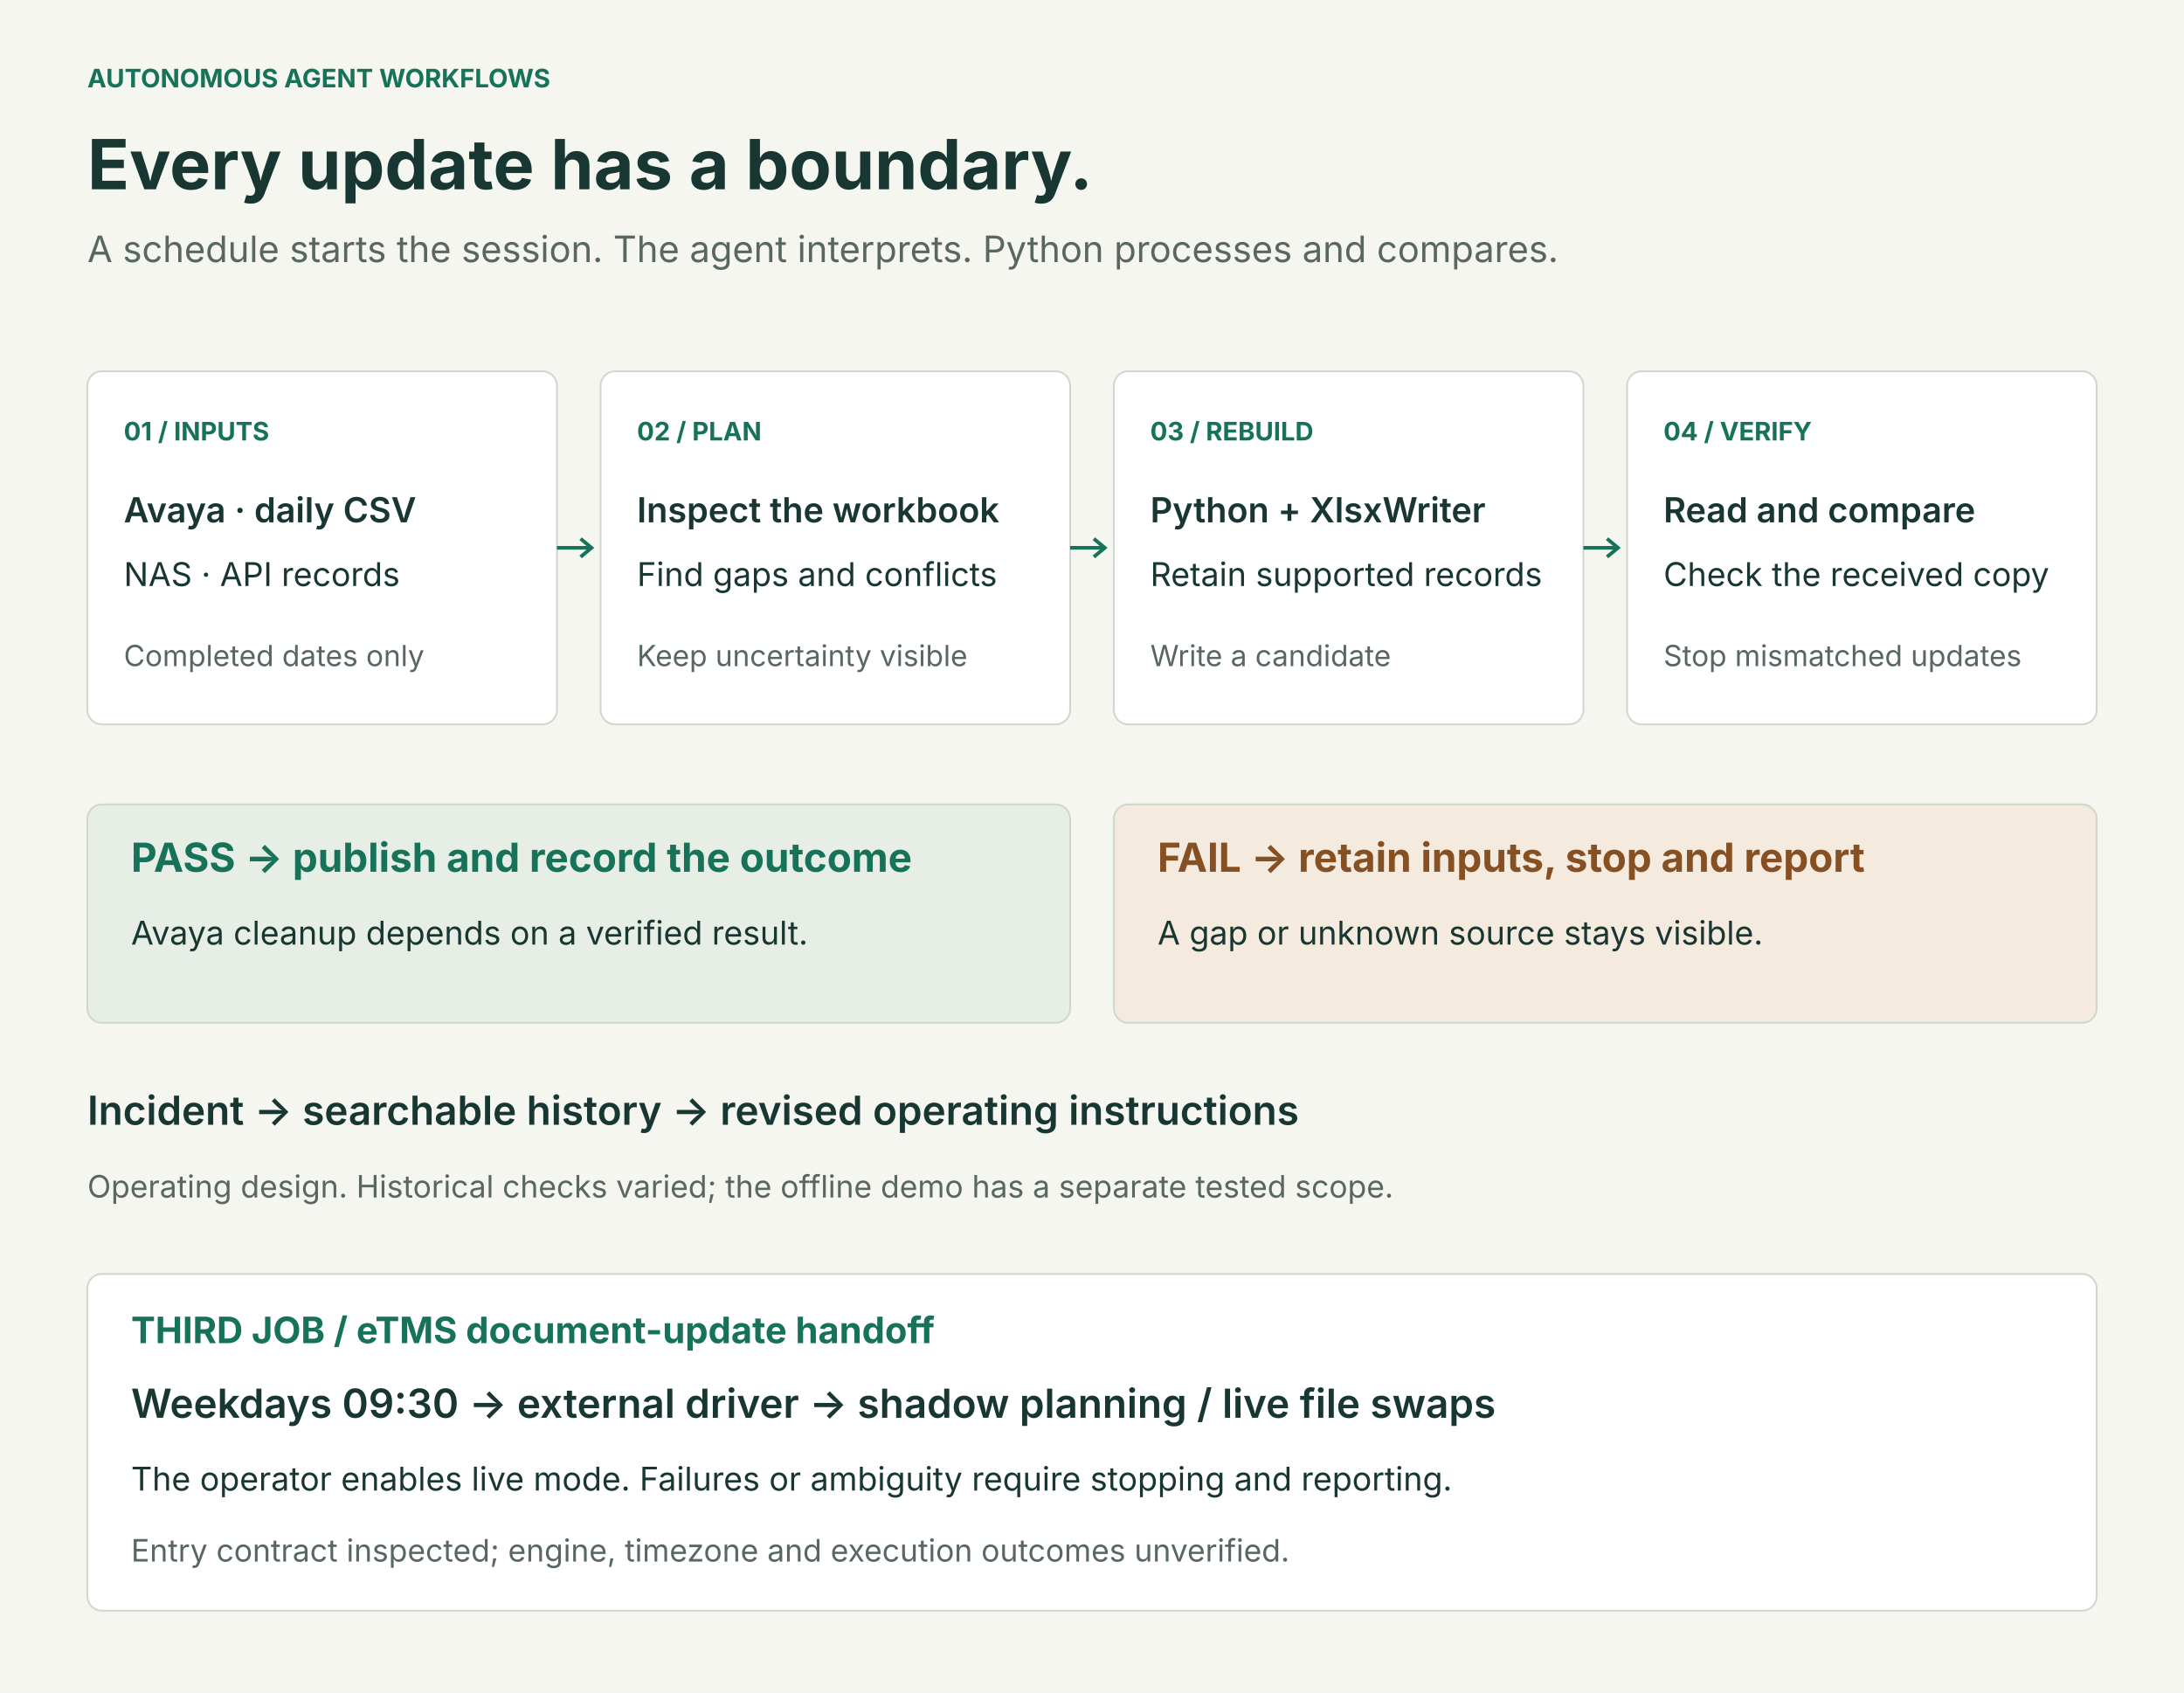
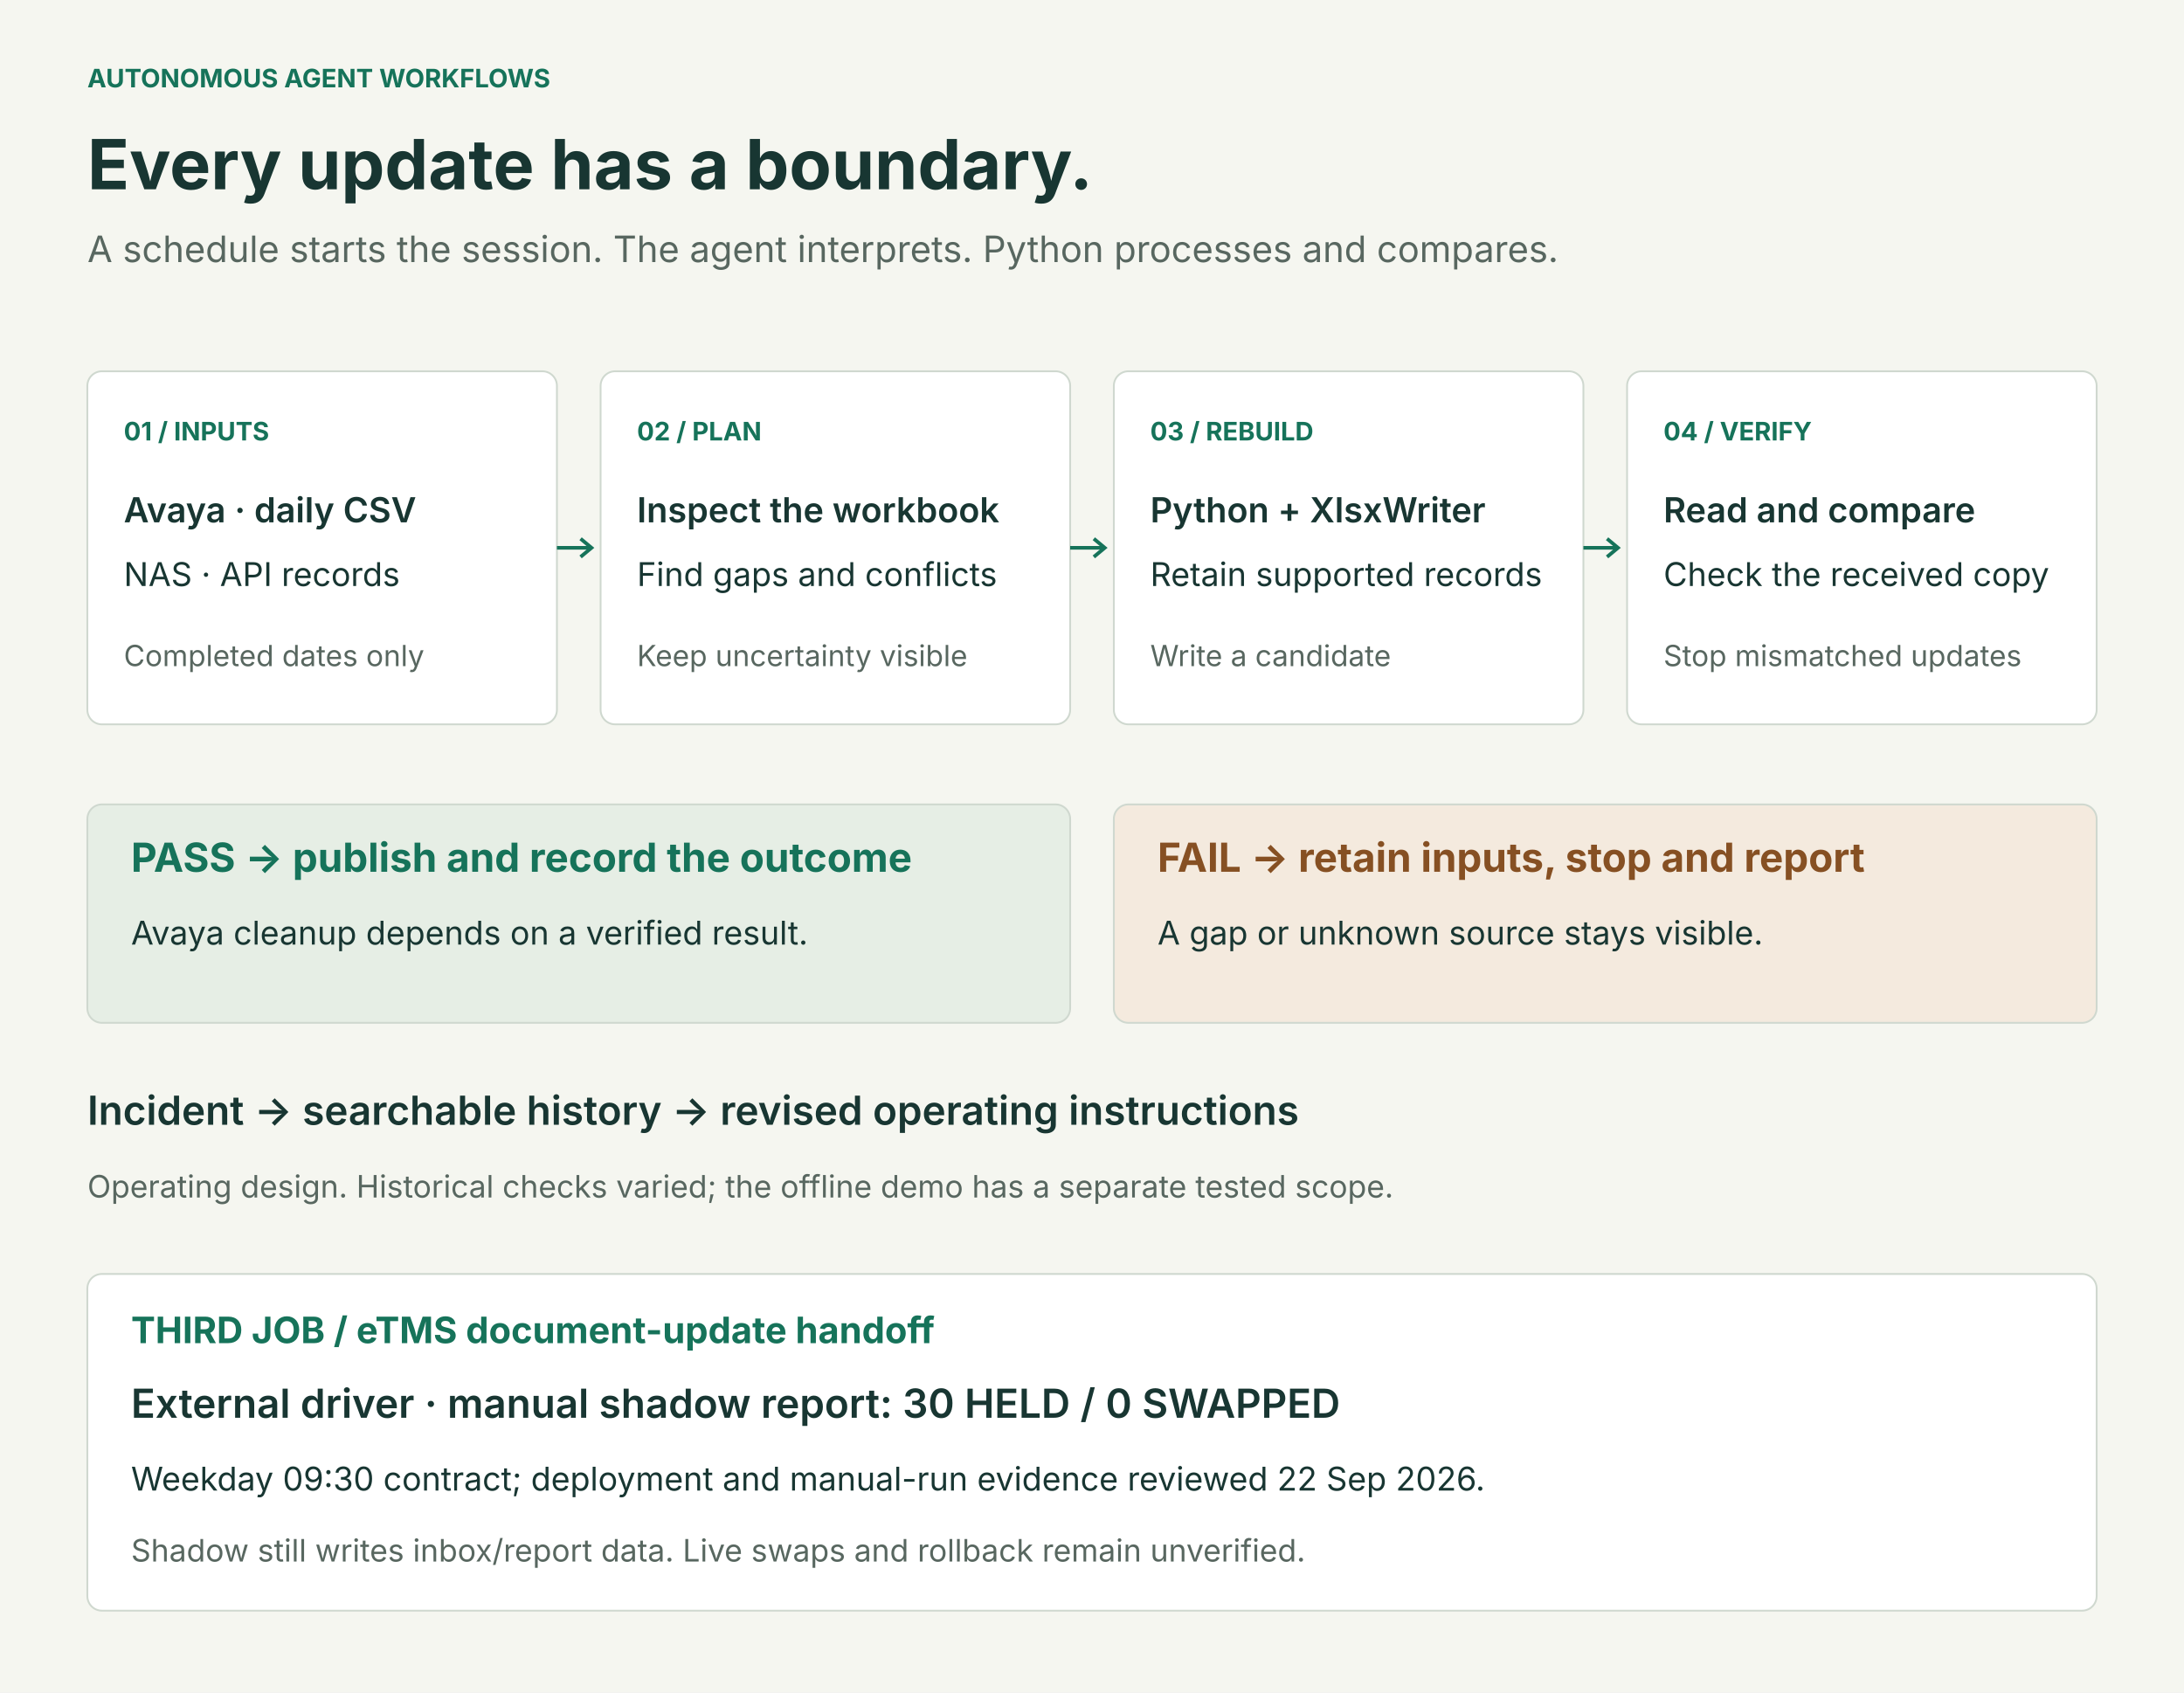
<svg xmlns="http://www.w3.org/2000/svg" width="1200" height="930" viewBox="0 0 1200 930" role="img" aria-labelledby="title desc">
  <style>text{font-family:Inter,Segoe UI,Microsoft JhengHei,Noto Sans CJK TC,sans-serif} .mono{font-family:Consolas,monospace}</style>
  <rect width="1200" height="930" fill="#f5f6f0" />
  <text x="48" y="48" font-size="14" fill="#16735a" font-weight="700" class="">AUTONOMOUS AGENT WORKFLOWS</text>
  <text x="48" y="104" font-size="38" fill="#183632" font-weight="650" class="">Every update has a boundary.</text>
  <text x="48" y="144" font-size="20" fill="#586760" font-weight="400" class="">A schedule starts the session. The agent interprets. Python processes and compares.</text>
  <rect x="48" y="204" width="258" height="194" rx="8" fill="#ffffff" stroke="#cfd8cf" />
  <text x="68" y="242" font-size="14" fill="#16735a" font-weight="700" class="">01 / INPUTS</text>
  <text x="68" y="287" font-size="19" fill="#183632" font-weight="600" class="">Avaya · daily CSV</text>
  <text x="68" y="322" font-size="18" fill="#183632" font-weight="400" class="">NAS · API records</text>
  <text x="68" y="366" font-size="16" fill="#586760" font-weight="400" class="">Completed dates only</text>
  <path d="M306 301 L324 301" fill="none" stroke="#16735a" stroke-width="2" />
  <path d="M319 296 L325 301 L319 306" fill="none" stroke="#16735a" stroke-width="2" />
  <rect x="330" y="204" width="258" height="194" rx="8" fill="#ffffff" stroke="#cfd8cf" />
  <text x="350" y="242" font-size="14" fill="#16735a" font-weight="700" class="">02 / PLAN</text>
  <text x="350" y="287" font-size="19" fill="#183632" font-weight="600" class="">Inspect the workbook</text>
  <text x="350" y="322" font-size="18" fill="#183632" font-weight="400" class="">Find gaps and conflicts</text>
  <text x="350" y="366" font-size="16" fill="#586760" font-weight="400" class="">Keep uncertainty visible</text>
  <path d="M588 301 L606 301" fill="none" stroke="#16735a" stroke-width="2" />
  <path d="M601 296 L607 301 L601 306" fill="none" stroke="#16735a" stroke-width="2" />
  <rect x="612" y="204" width="258" height="194" rx="8" fill="#ffffff" stroke="#cfd8cf" />
  <text x="632" y="242" font-size="14" fill="#16735a" font-weight="700" class="">03 / REBUILD</text>
  <text x="632" y="287" font-size="19" fill="#183632" font-weight="600" class="">Python + XlsxWriter</text>
  <text x="632" y="322" font-size="18" fill="#183632" font-weight="400" class="">Retain supported records</text>
  <text x="632" y="366" font-size="16" fill="#586760" font-weight="400" class="">Write a candidate</text>
  <path d="M870 301 L888 301" fill="none" stroke="#16735a" stroke-width="2" />
  <path d="M883 296 L889 301 L883 306" fill="none" stroke="#16735a" stroke-width="2" />
  <rect x="894" y="204" width="258" height="194" rx="8" fill="#ffffff" stroke="#cfd8cf" />
  <text x="914" y="242" font-size="14" fill="#16735a" font-weight="700" class="">04 / VERIFY</text>
  <text x="914" y="287" font-size="19" fill="#183632" font-weight="600" class="">Read and compare</text>
  <text x="914" y="322" font-size="18" fill="#183632" font-weight="400" class="">Check the received copy</text>
  <text x="914" y="366" font-size="16" fill="#586760" font-weight="400" class="">Stop mismatched updates</text>
  <rect x="48" y="442" width="540" height="120" rx="8" fill="#e6eee5" stroke="#cfd8cf" />
  <rect x="612" y="442" width="540" height="120" rx="8" fill="#f4eade" stroke="#cfd8cf" />
  <text x="72" y="479" font-size="22" fill="#16735a" font-weight="650" class="">PASS → publish and record the outcome</text>
  <text x="72" y="519" font-size="18" fill="#183632" font-weight="400" class="">Avaya cleanup depends on a verified result.</text>
  <text x="636" y="479" font-size="22" fill="#865023" font-weight="650" class="">FAIL → retain inputs, stop and report</text>
  <text x="636" y="519" font-size="18" fill="#183632" font-weight="400" class="">A gap or unknown source stays visible.</text>
  <text x="48" y="618" font-size="22" fill="#183632" font-weight="600" class="">Incident → searchable history → revised operating instructions</text>
  <text x="48" y="658" font-size="17" fill="#586760" font-weight="400" class="">Operating design. Historical checks varied; the offline demo has a separate tested scope.</text>
  <rect x="48" y="700" width="1104" height="185" rx="8" fill="#ffffff" stroke="#cfd8cf" />
  <text x="72" y="738" font-size="20" fill="#16735a" font-weight="650" class="">THIRD JOB / eTMS document-update handoff</text>
-   <text x="72" y="779" font-size="22" fill="#183632" font-weight="600" class="">Weekdays 09:30 → external driver → shadow planning / live file swaps</text>
-   <text x="72" y="819" font-size="18" fill="#183632" font-weight="400" class="">The operator enables live mode. Failures or ambiguity require stopping and reporting.</text>
-   <text x="72" y="858" font-size="17" fill="#586760" font-weight="400" class="">Entry contract inspected; engine, timezone and execution outcomes unverified.</text>
+   <text x="72" y="779" font-size="22" fill="#183632" font-weight="600" class="">External driver · manual shadow report: 30 HELD / 0 SWAPPED</text>
+   <text x="72" y="819" font-size="18" fill="#183632" font-weight="400" class="">Weekday 09:30 contract; deployment and manual-run evidence reviewed 22 Sep 2026.</text>
+   <text x="72" y="858" font-size="17" fill="#586760" font-weight="400" class="">Shadow still writes inbox/report data. Live swaps and rollback remain unverified.</text>
</svg>
